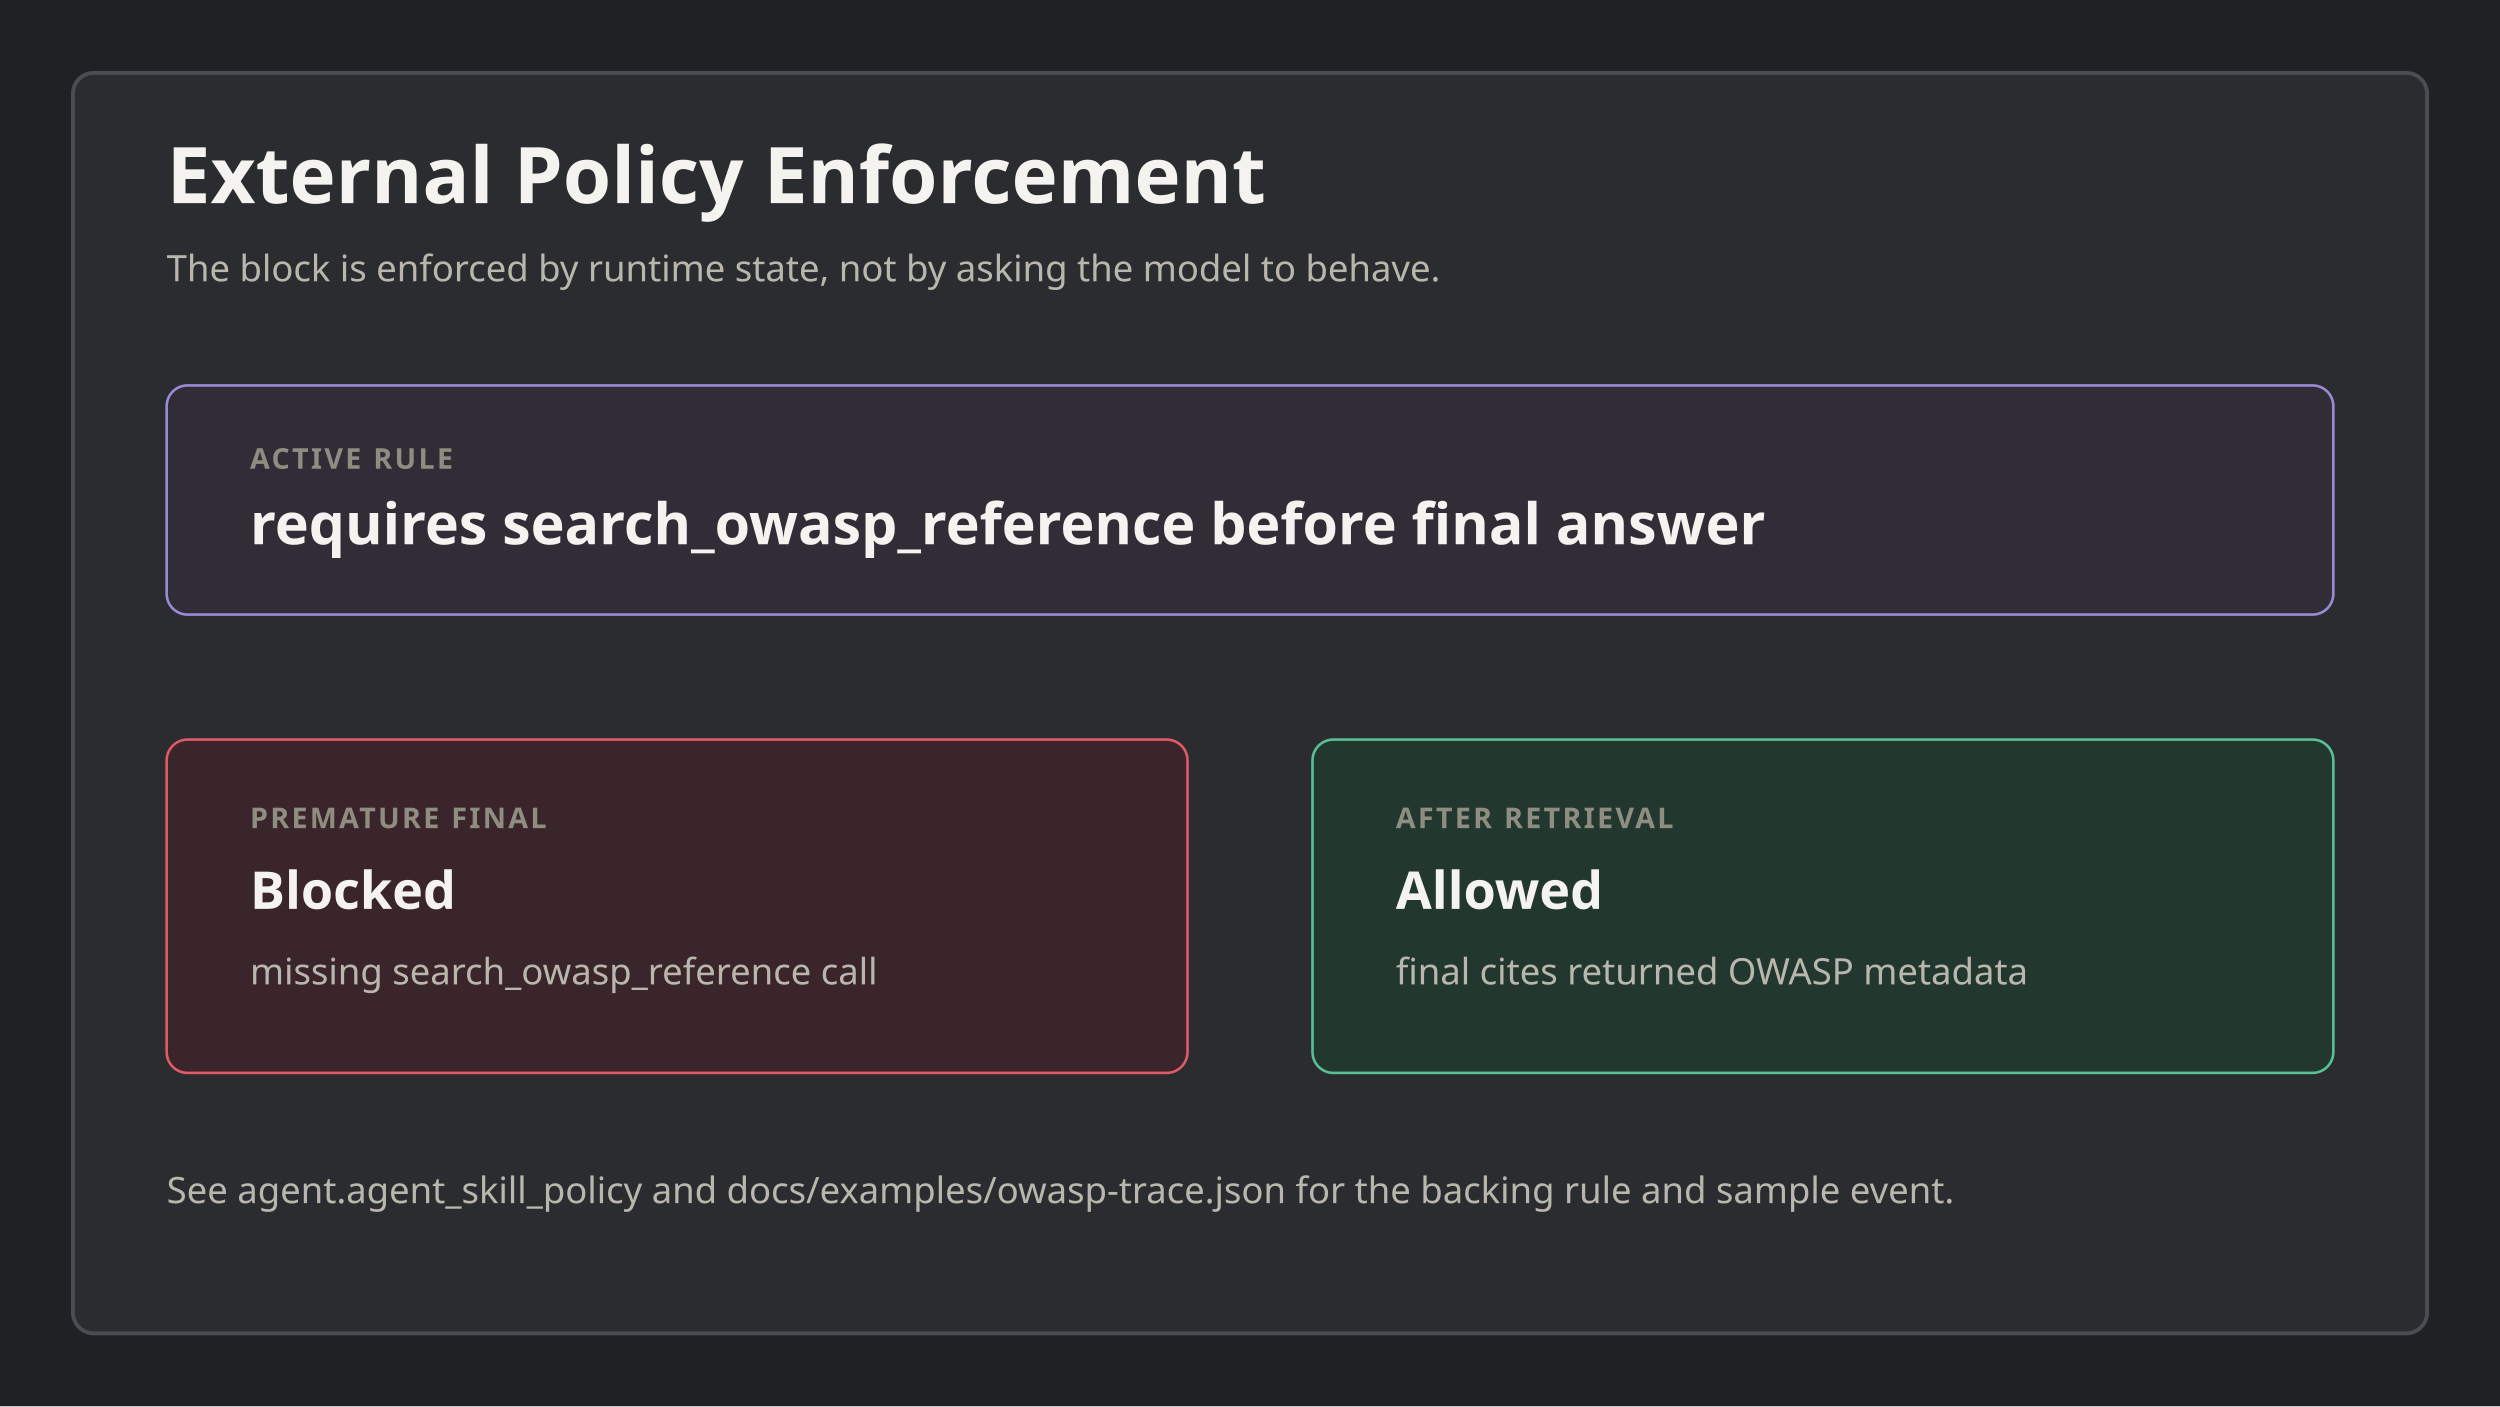
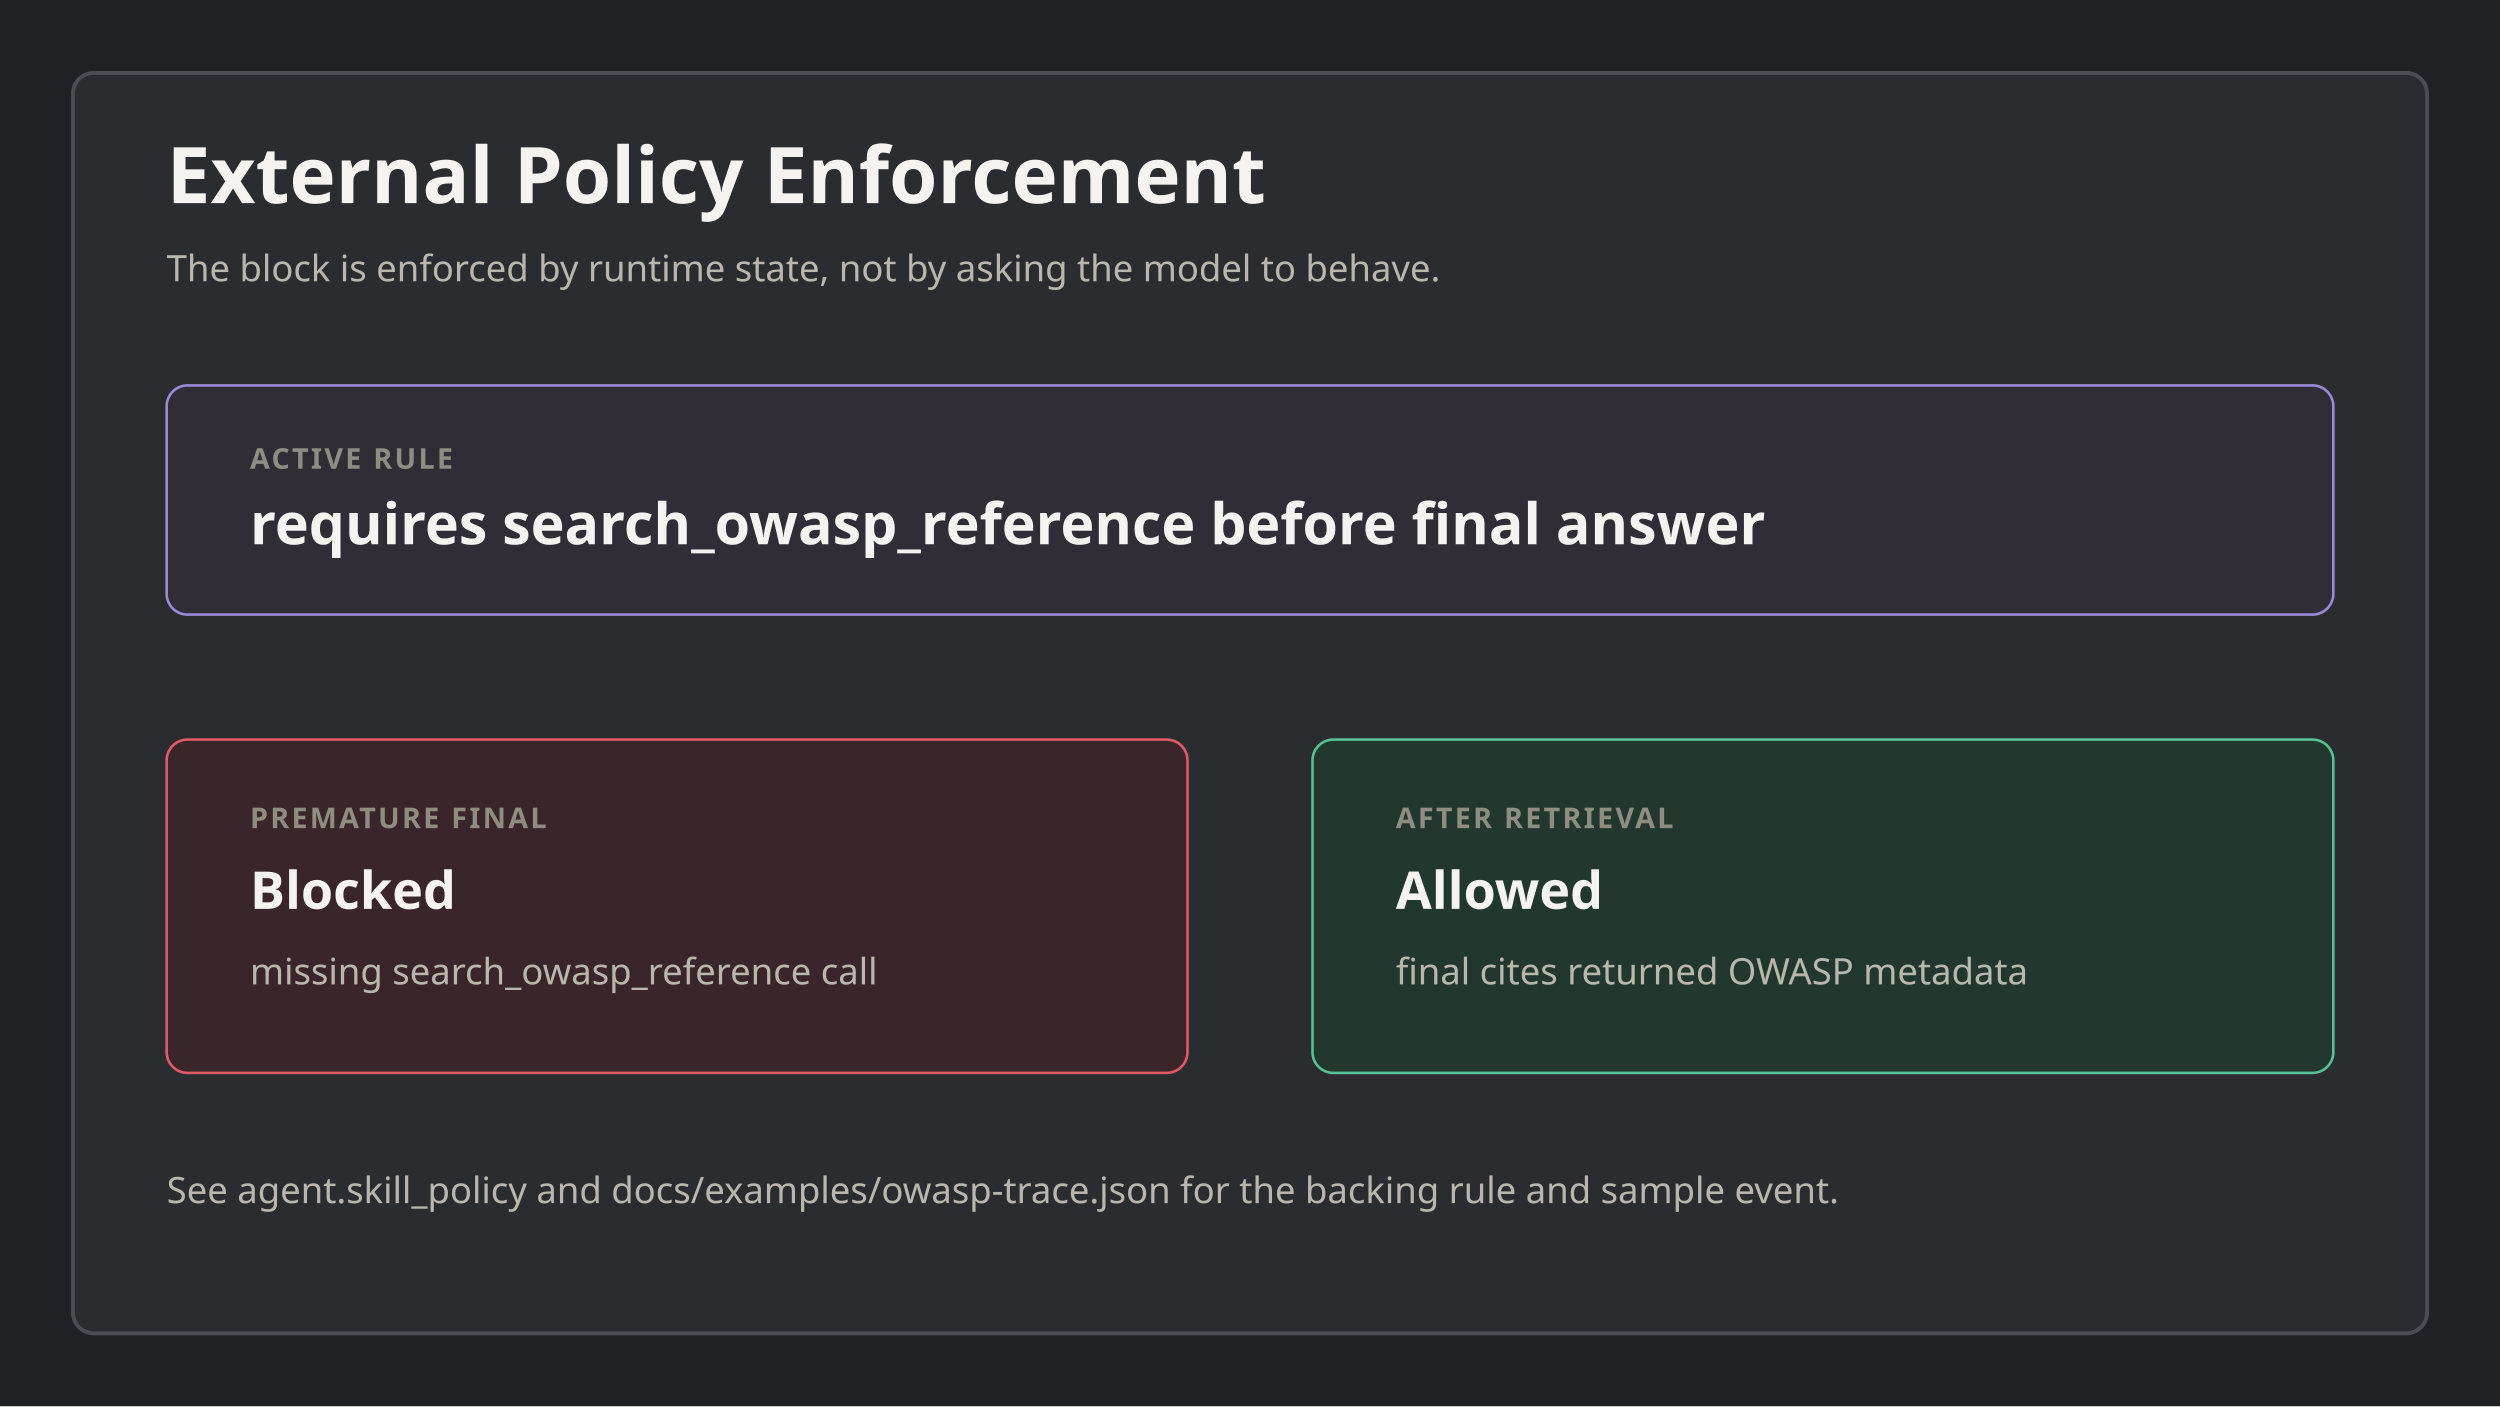
<svg xmlns="http://www.w3.org/2000/svg" width="960" height="540" viewBox="0 0 960 540" role="img" aria-labelledby="title desc">
  <rect width="960" height="540" fill="#202124" />
  <style>
    text { font-family: system-ui, sans-serif; fill: #f4f3ef; }
    .muted { fill: #b9b7ad; font-size: 14px; }
    .label { fill: #8f8d82; font-size: 11px; font-weight: 800; letter-spacing: .08em; }
    .panel { fill: #2b2c30; stroke: #4b4d52; stroke-width: 1.5; rx: 8; }
    .blocked { fill: #3a252a; stroke: #e05a68; rx: 8; }
    .ok { fill: #22382f; stroke: #57c095; rx: 8; }
    .rule { fill: #302d37; stroke: #9b8ad6; rx: 8; }
  </style>
  <rect class="panel" x="28" y="28" width="904" height="484" />
  <text x="64" y="78" font-size="30" font-weight="800">External Policy Enforcement</text>
  <text class="muted" x="64" y="108">The block is enforced by runtime state, not by asking the model to behave.</text>
  <rect class="rule" x="64" y="148" width="832" height="88" />
  <text class="label" x="96" y="180">ACTIVE RULE</text>
  <text x="96" y="209" font-size="22" font-weight="800">requires search_owasp_reference before final answer</text>
  <rect class="blocked" x="64" y="284" width="392" height="128" />
  <text class="label" x="96" y="318">PREMATURE FINAL</text>
  <text x="96" y="349" font-size="20" font-weight="800">Blocked</text>
  <text class="muted" x="96" y="378">missing search_owasp_reference call</text>
  <rect class="ok" x="504" y="284" width="392" height="128" />
  <text class="label" x="536" y="318">AFTER RETRIEVAL</text>
  <text x="536" y="349" font-size="20" font-weight="800">Allowed</text>
  <text class="muted" x="536" y="378">final cites returned OWASP metadata</text>
-   <text class="muted" x="64" y="462">See agent.agent_skill_policy and docs/examples/owasp-trace.json for the backing rule and sample event.</text>
+   <text class="muted" x="64" y="462">See agent.skill_policy and docs/examples/owasp-trace.json for the backing rule and sample event.</text>
</svg>
